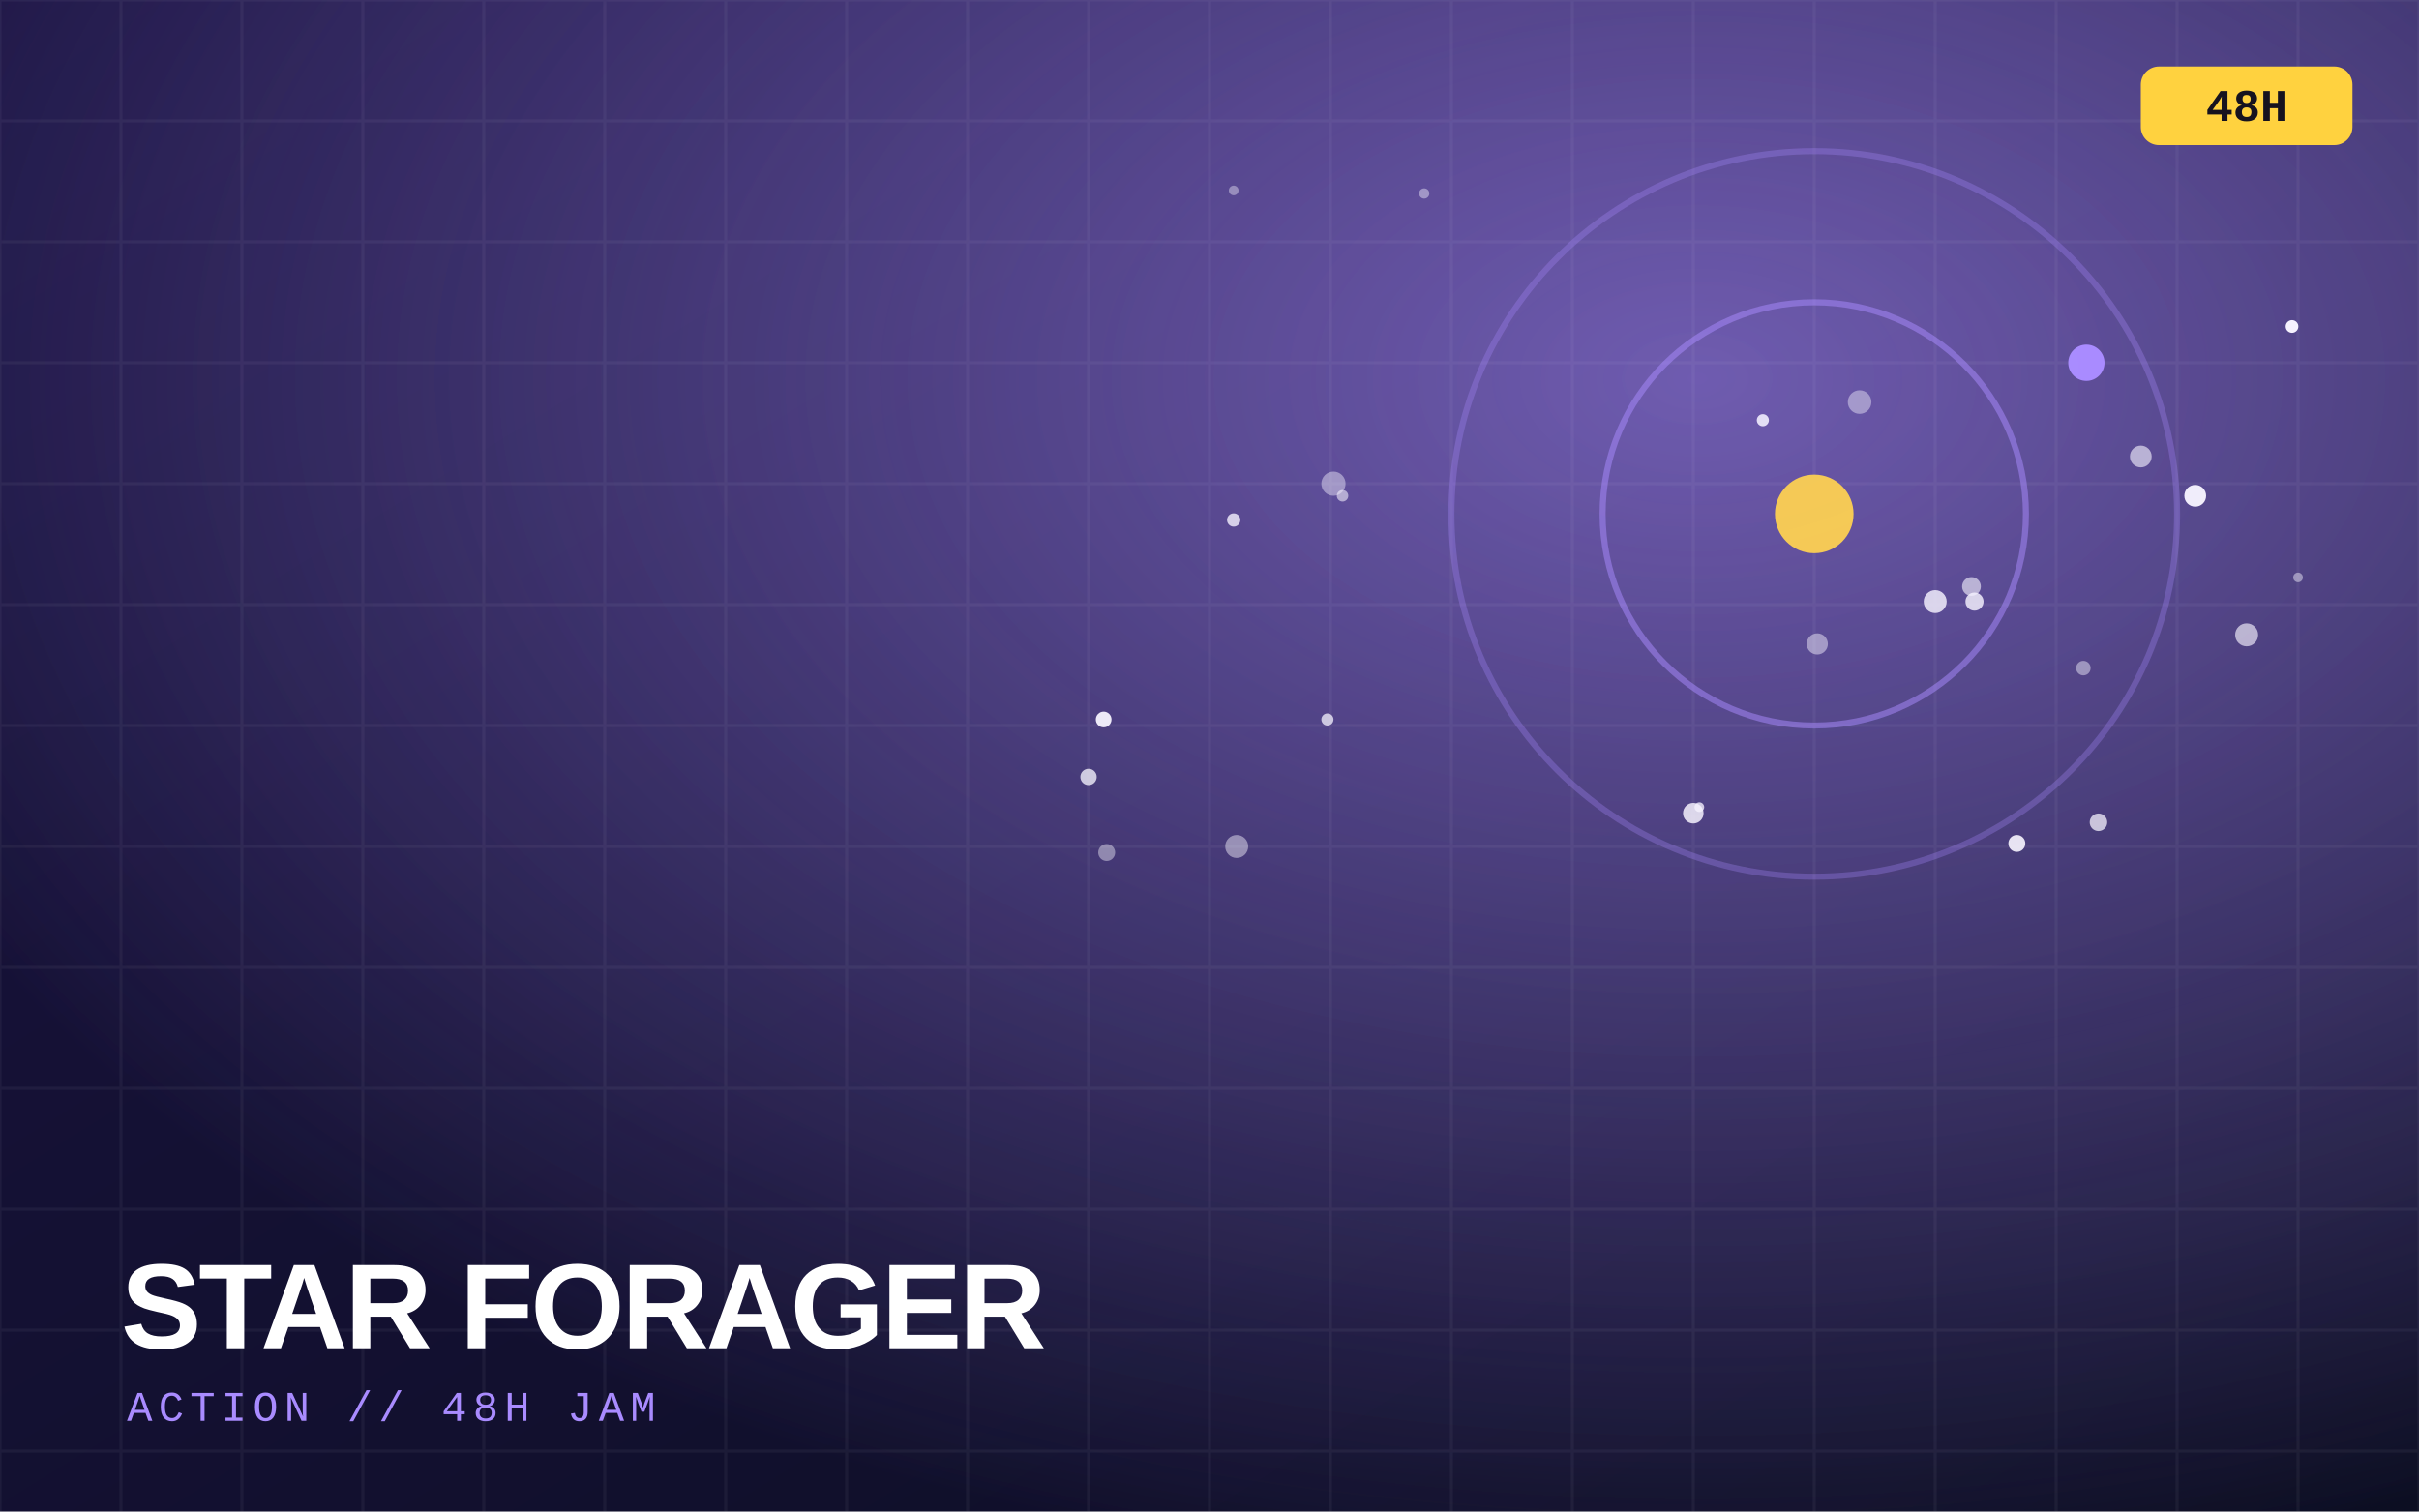
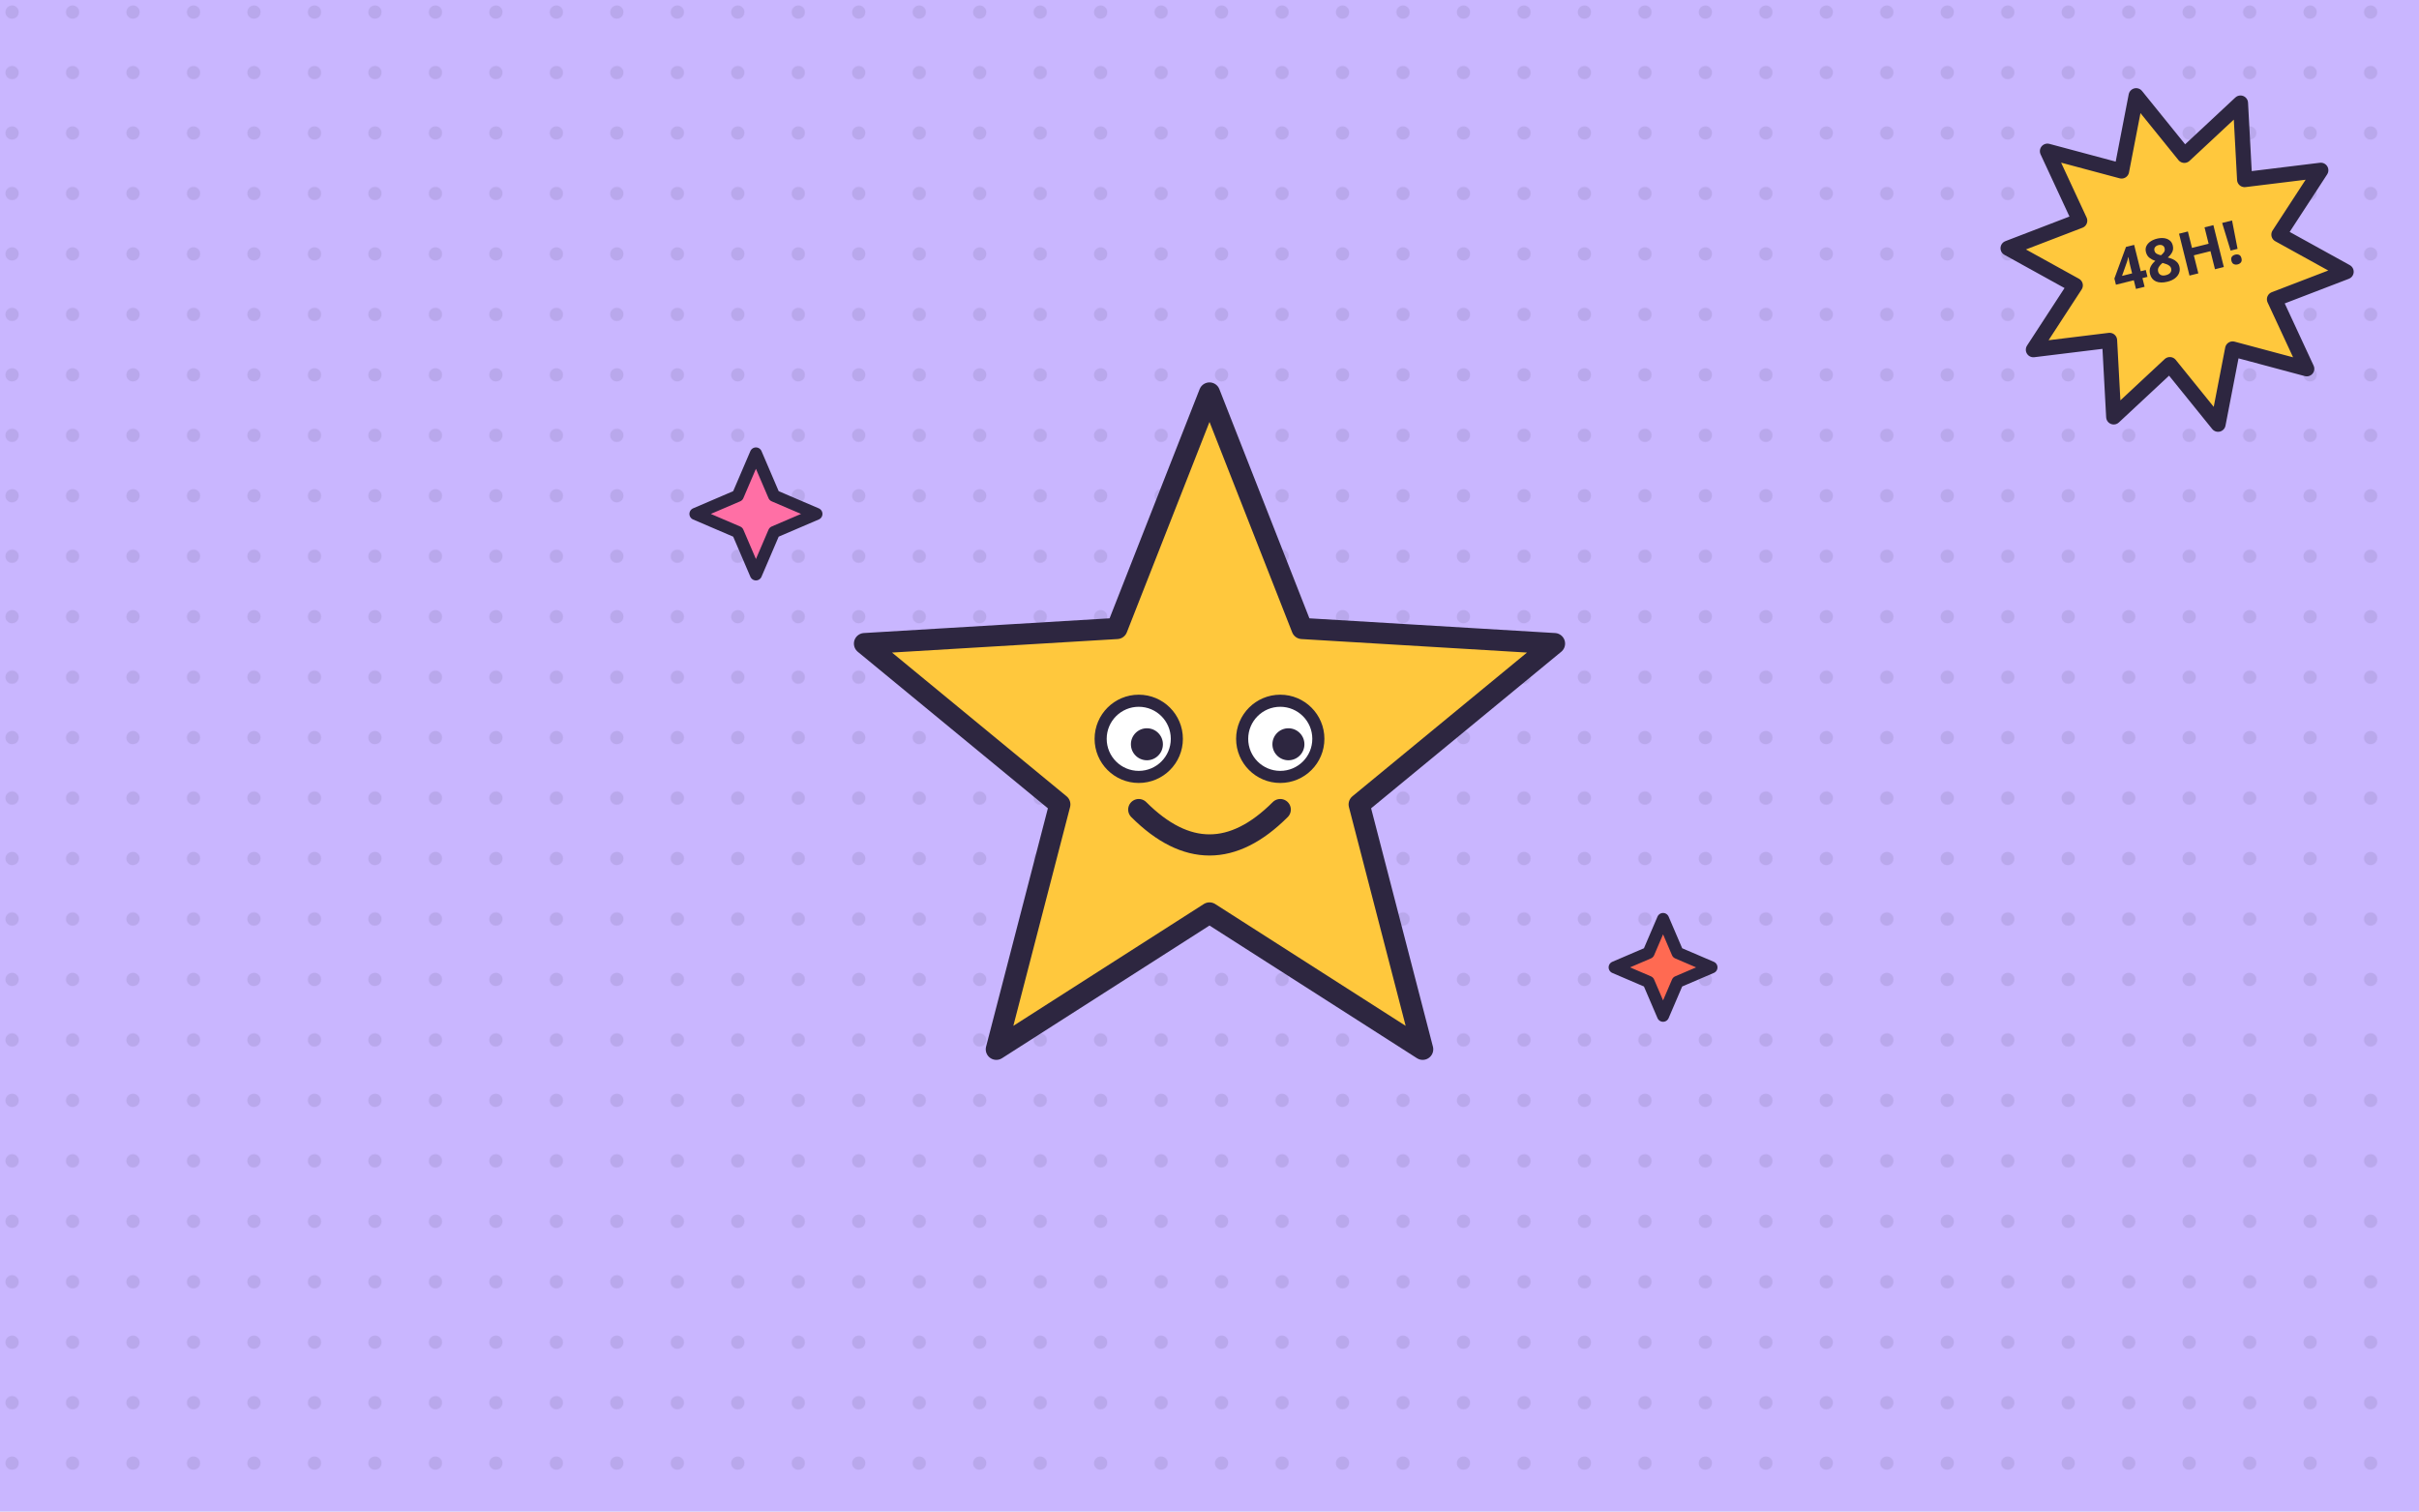
<svg xmlns="http://www.w3.org/2000/svg" viewBox="0 0 800 500" width="800" height="500">
+   <rect width="800" height="500" fill="#C9B6FF" />
  <defs>
-     <linearGradient id="g" x1="0" y1="0" x2="1" y2="1">
-       <stop offset="0" stop-color="#1A1340" />
-       <stop offset="1" stop-color="#0C0E22" />
-     </linearGradient>
-     <radialGradient id="glow" cx="0.7" cy="0.25" r="0.8">
-       <stop offset="0" stop-color="#A98BFF" stop-opacity="0.55" />
-       <stop offset="1" stop-color="#A98BFF" stop-opacity="0" />
-     </radialGradient>
+     <pattern id="ht" width="20" height="20" patternUnits="userSpaceOnUse">
+       <circle cx="4" cy="4" r="2.2" fill="#2D2640" opacity="0.1" />
+     </pattern>
  </defs>
-   <rect width="800" height="500" fill="url(#g)" />
-   <rect width="800" height="500" fill="url(#glow)" />
-   <g opacity="0.05" stroke="#ffffff" stroke-width="1">
-     <line x1="0" y1="0" x2="0" y2="500" />
-     <line x1="40" y1="0" x2="40" y2="500" />
-     <line x1="80" y1="0" x2="80" y2="500" />
-     <line x1="120" y1="0" x2="120" y2="500" />
-     <line x1="160" y1="0" x2="160" y2="500" />
-     <line x1="200" y1="0" x2="200" y2="500" />
-     <line x1="240" y1="0" x2="240" y2="500" />
-     <line x1="280" y1="0" x2="280" y2="500" />
-     <line x1="320" y1="0" x2="320" y2="500" />
-     <line x1="360" y1="0" x2="360" y2="500" />
-     <line x1="400" y1="0" x2="400" y2="500" />
-     <line x1="440" y1="0" x2="440" y2="500" />
-     <line x1="480" y1="0" x2="480" y2="500" />
-     <line x1="520" y1="0" x2="520" y2="500" />
-     <line x1="560" y1="0" x2="560" y2="500" />
-     <line x1="600" y1="0" x2="600" y2="500" />
-     <line x1="640" y1="0" x2="640" y2="500" />
-     <line x1="680" y1="0" x2="680" y2="500" />
-     <line x1="720" y1="0" x2="720" y2="500" />
-     <line x1="760" y1="0" x2="760" y2="500" />
-     <line x1="800" y1="0" x2="800" y2="500" />
-     <line x1="0" y1="0" x2="800" y2="0" />
-     <line x1="0" y1="40" x2="800" y2="40" />
-     <line x1="0" y1="80" x2="800" y2="80" />
-     <line x1="0" y1="120" x2="800" y2="120" />
-     <line x1="0" y1="160" x2="800" y2="160" />
-     <line x1="0" y1="200" x2="800" y2="200" />
-     <line x1="0" y1="240" x2="800" y2="240" />
-     <line x1="0" y1="280" x2="800" y2="280" />
-     <line x1="0" y1="320" x2="800" y2="320" />
-     <line x1="0" y1="360" x2="800" y2="360" />
-     <line x1="0" y1="400" x2="800" y2="400" />
-     <line x1="0" y1="440" x2="800" y2="440" />
-     <line x1="0" y1="480" x2="800" y2="480" />
+   <rect width="800" height="500" fill="url(#ht)" />
+   <polygon points="400.0,130.0 430.6,207.9 514.1,212.9 449.5,266.1 470.5,347.1 400.0,302.0 329.5,347.1 350.5,266.1 285.9,212.9 369.4,207.9" fill="#FFC83D" stroke="#2D2640" stroke-width="7" stroke-linejoin="round" stroke-linecap="round" />
+   <g>
+     <circle cx="376.6" cy="244.4" r="12.6" fill="#fff" stroke="#2D2640" stroke-width="4" stroke-linejoin="round" stroke-linecap="round" />
+     <circle cx="379.3" cy="246.2" r="5.292" fill="#2D2640" />
+     <circle cx="423.4" cy="244.4" r="12.6" fill="#fff" stroke="#2D2640" stroke-width="4" stroke-linejoin="round" stroke-linecap="round" />
+     <circle cx="426.1" cy="246.2" r="5.292" fill="#2D2640" />
+     <path d="M376.6 267.8 Q400 291.2 423.4 267.8" fill="none" stroke="#2D2640" stroke-width="7" stroke-linejoin="round" stroke-linecap="round" />
  </g>
-   <g>
-     <circle cx="600" cy="170" r="70" fill="none" stroke="#A98BFF" stroke-width="2" opacity="0.5" />
-     <circle cx="600" cy="170" r="120" fill="none" stroke="#A98BFF" stroke-width="2" opacity="0.3" />
-     <circle cx="471" cy="64" r="1.7" fill="#fff" opacity="0.44" />
-     <circle cx="615" cy="133" r="3.9" fill="#fff" opacity="0.43" />
-     <circle cx="640" cy="199" r="3.8" fill="#fff" opacity="0.82" />
-     <circle cx="408" cy="172" r="2.2" fill="#fff" opacity="0.79" />
-     <circle cx="652" cy="194" r="3.1" fill="#fff" opacity="0.61" />
-     <circle cx="583" cy="139" r="2.0" fill="#fff" opacity="0.88" />
-     <circle cx="760" cy="191" r="1.6" fill="#fff" opacity="0.46" />
-     <circle cx="653" cy="199" r="3.0" fill="#fff" opacity="0.82" />
-     <circle cx="758" cy="108" r="2.1" fill="#fff" opacity="0.99" />
-     <circle cx="601" cy="213" r="3.5" fill="#fff" opacity="0.47" />
-     <circle cx="365" cy="238" r="2.6" fill="#fff" opacity="0.93" />
-     <circle cx="360" cy="257" r="2.7" fill="#fff" opacity="0.76" />
-     <circle cx="439" cy="238" r="2.0" fill="#fff" opacity="0.74" />
-     <circle cx="726" cy="164" r="3.6" fill="#fff" opacity="0.96" />
-     <circle cx="444" cy="164" r="1.9" fill="#fff" opacity="0.57" />
-     <circle cx="694" cy="272" r="2.9" fill="#fff" opacity="0.73" />
-     <circle cx="560" cy="269" r="3.4" fill="#fff" opacity="0.83" />
-     <circle cx="366" cy="282" r="2.8" fill="#fff" opacity="0.42" />
-     <circle cx="408" cy="63" r="1.6" fill="#fff" opacity="0.40" />
-     <circle cx="689" cy="221" r="2.4" fill="#fff" opacity="0.45" />
-     <circle cx="667" cy="279" r="2.8" fill="#fff" opacity="0.90" />
-     <circle cx="409" cy="280" r="3.8" fill="#fff" opacity="0.45" />
-     <circle cx="441" cy="160" r="4.0" fill="#fff" opacity="0.44" />
-     <circle cx="708" cy="151" r="3.6" fill="#fff" opacity="0.61" />
-     <circle cx="562" cy="267" r="1.6" fill="#fff" opacity="0.77" />
-     <circle cx="743" cy="210" r="3.8" fill="#fff" opacity="0.64" />
-     <circle cx="600" cy="170" r="13" fill="#FFD23F" />
-     <circle cx="690" cy="120" r="6" fill="#A98BFF" />
+   <path d="M250 150 L256.0 164.0 L270 170 L256.0 176.0 L250 190 L244.0 176.0 L230 170 L244.0 164.0 Z" fill="#FF6FA5" stroke="#2D2640" stroke-width="4" stroke-linejoin="round" stroke-linecap="round" />
+   <path d="M550 304 L554.8 315.2 L566 320 L554.8 324.8 L550 336 L545.2 324.8 L534 320 L545.2 315.2 Z" fill="#FF6A52" stroke="#2D2640" stroke-width="4" stroke-linejoin="round" stroke-linecap="round" />
+   <g transform="rotate(-14 720 86)">
+     <polygon points="720.0,30.0 730.7,53.0 752.9,40.7 748.1,65.6 773.3,68.7 754.7,86.0 773.3,103.3 748.1,106.4 752.9,131.3 730.7,119.0 720.0,142.0 709.3,119.0 687.1,131.3 691.9,106.4 666.7,103.3 685.3,86.0 666.7,68.7 691.9,65.6 687.1,40.7 709.3,53.0" fill="#FFC83D" stroke="#2D2640" stroke-width="5" stroke-linejoin="round" stroke-linecap="round" />
+     <text x="720" y="92" font-family="Arial Black, sans-serif" font-weight="900" font-size="20" fill="#2D2640" text-anchor="middle">48H!</text>
  </g>
-   <rect width="800" height="500" fill="url(#glow)" opacity="0.25" />
-   <g font-family="Courier New, monospace" font-weight="bold">
-     <rect x="708" y="22" width="70" height="26" rx="6" fill="#FFD23F" />
-     <text x="743" y="40" font-size="15" fill="#16131F" text-anchor="middle">48H</text>
-   </g>
-   <text x="40" y="446" font-family="Arial Black, Arial, sans-serif" font-weight="900" font-size="40" fill="#fff" letter-spacing="-1">STAR FORAGER</text>
-   <text x="42" y="470" font-family="Courier New, monospace" font-size="14" fill="#A98BFF" letter-spacing="2">ACTION // 48H JAM</text>
</svg>
